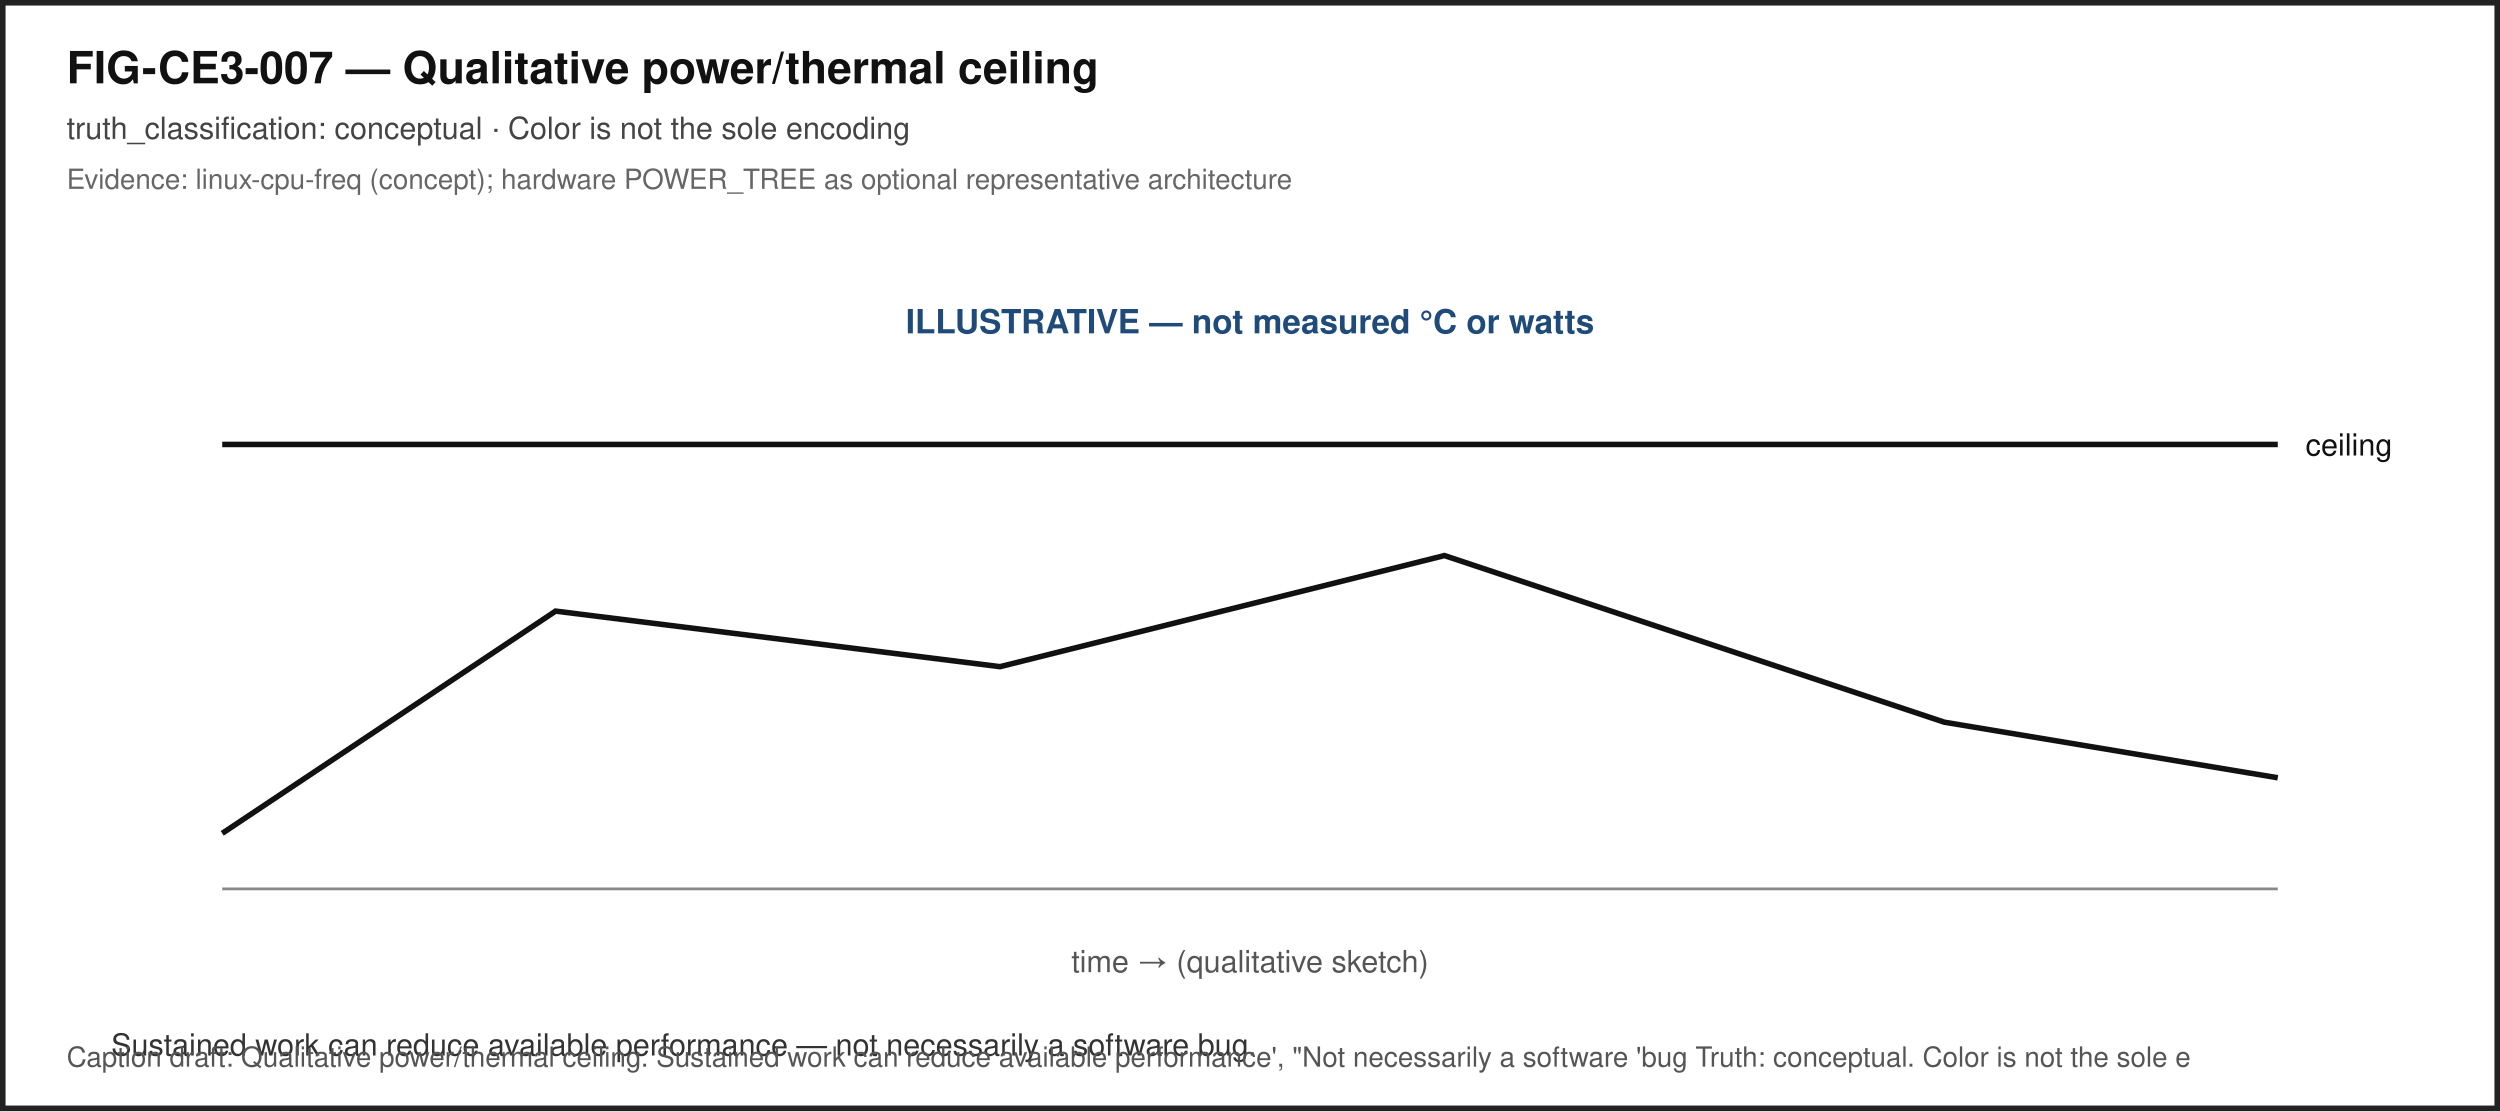
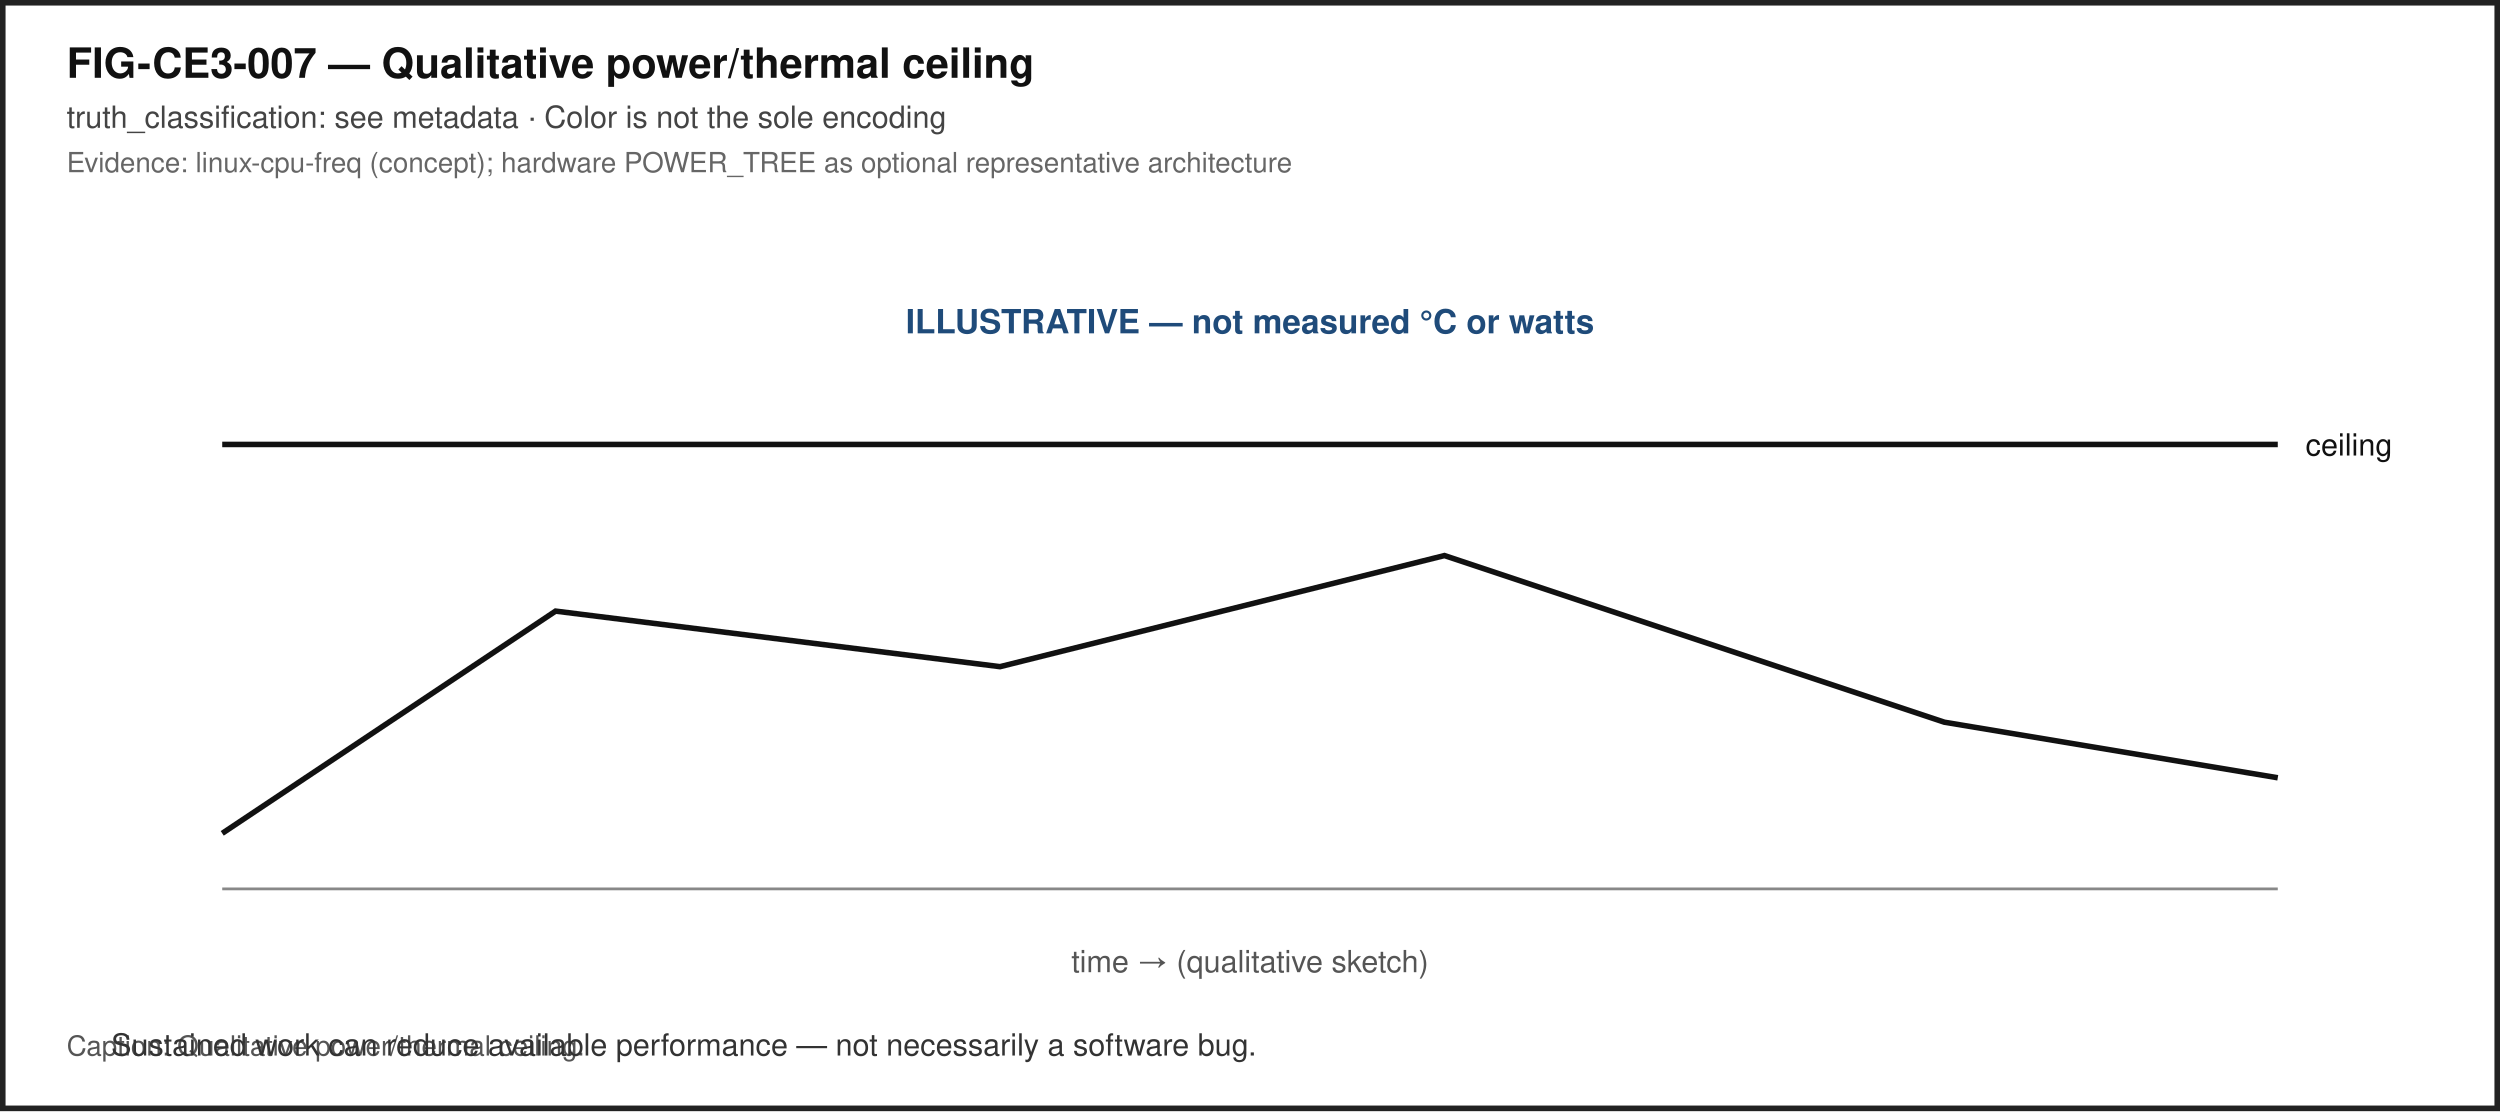
<svg xmlns="http://www.w3.org/2000/svg" width="900" height="400" viewBox="0 0 900 400" role="img" aria-labelledby="FIG-CE3-007-title FIG-CE3-007-desc" data-figure-id="FIG-CE3-007" data-truth-classification="conceptual" data-template="tmpl-layered-comparison" data-qualification="">
  <rect width="900" height="400" fill="#ffffff" />
  <rect x="1" y="1" width="898" height="398" fill="none" stroke="#222222" stroke-width="2" />
-   <text x="24" y="30" font-family="Helvetica,Arial,sans-serif" font-size="16" font-weight="bold" fill="#111111">FIG-CE3-007 — Qualitative power/thermal ceiling</text>
-   <text x="24" y="50" font-family="Helvetica,Arial,sans-serif" font-size="11" fill="#444444">truth_classification: conceptual · Color is not the sole encoding</text>
-   <text x="24" y="68" font-family="Helvetica,Arial,sans-serif" font-size="10" fill="#666666">Evidence: linux-cpu-freq (concept); hardware POWER_TREE as optional representative architecture</text>
+   <text x="24" y="28" font-family="Helvetica,Arial,sans-serif" font-size="15" fill="#111111" font-weight="bold">FIG-CE3-007 — Qualitative power/thermal ceiling</text>
+   <text x="24" y="46" font-family="Helvetica,Arial,sans-serif" font-size="11" fill="#444444">truth_classification: see metadata · Color is not the sole encoding</text>
+   <text x="24" y="62" font-family="Helvetica,Arial,sans-serif" font-size="10" fill="#666666">Evidence: linux-cpu-freq (concept); hardware POWER_TREE as optional representative architecture</text>
+   <text x="24" y="380" font-family="Helvetica,Arial,sans-serif" font-size="10" fill="#555555">Caption: Qualitative power/thermal ceiling.</text>
  <text x="450" y="120" text-anchor="middle" font-family="Helvetica,Arial,sans-serif" font-size="12" font-weight="bold" fill="#1F4B7A">ILLUSTRATIVE — not measured °C or watts</text>
  <line x1="80" y1="160" x2="820" y2="160" stroke="#111111" stroke-width="2" />
  <text x="830" y="164" font-family="Helvetica,Arial,sans-serif" font-size="11" fill="#111111">ceiling</text>
  <path d="M80,300 L200,220 L360,240 L520,200 L700,260 L820,280" fill="none" stroke="#111111" stroke-width="2" />
  <line x1="80" y1="320" x2="820" y2="320" stroke="#888888" stroke-width="1" />
  <text x="450" y="350" text-anchor="middle" font-family="Helvetica,Arial,sans-serif" font-size="11" fill="#555555">time →  (qualitative sketch)</text>
  <text x="40" y="380" font-family="Helvetica,Arial,sans-serif" font-size="11" fill="#333333">Sustained work can reduce available performance — not necessarily a software bug.</text>
-   <text x="24" y="384" font-family="Helvetica,Arial,sans-serif" font-size="10" fill="#555555">Caption draft: Qualitative power/thermal ceiling. Sustained work can reduce available performance', "Not necessarily a software 'bug Truth: conceptual. Color is not the sole e</text>
</svg>
